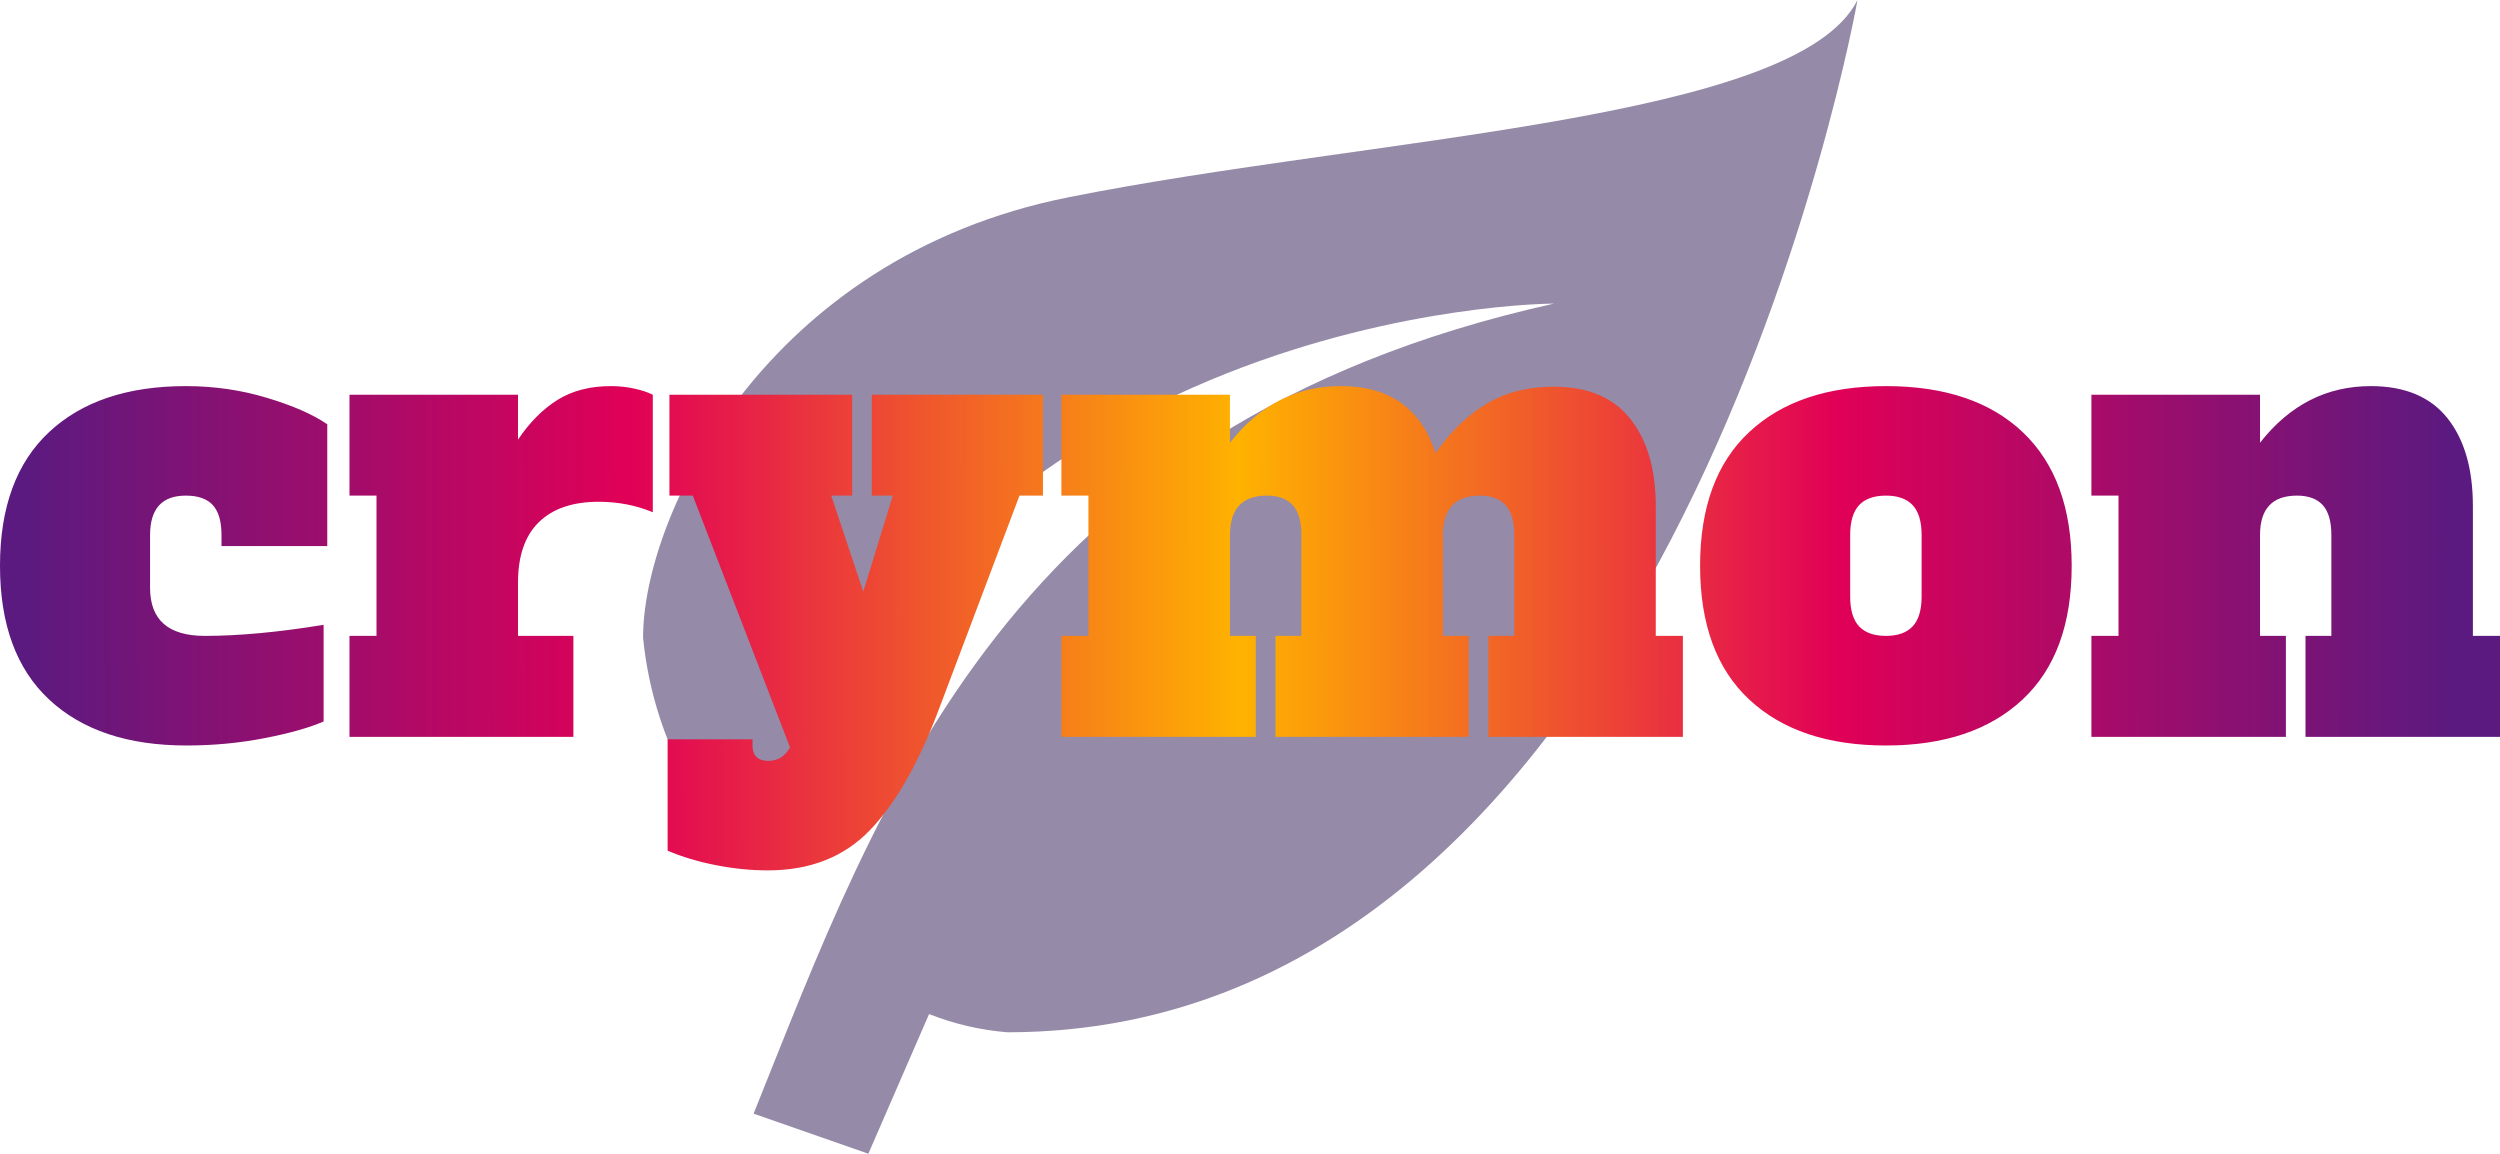
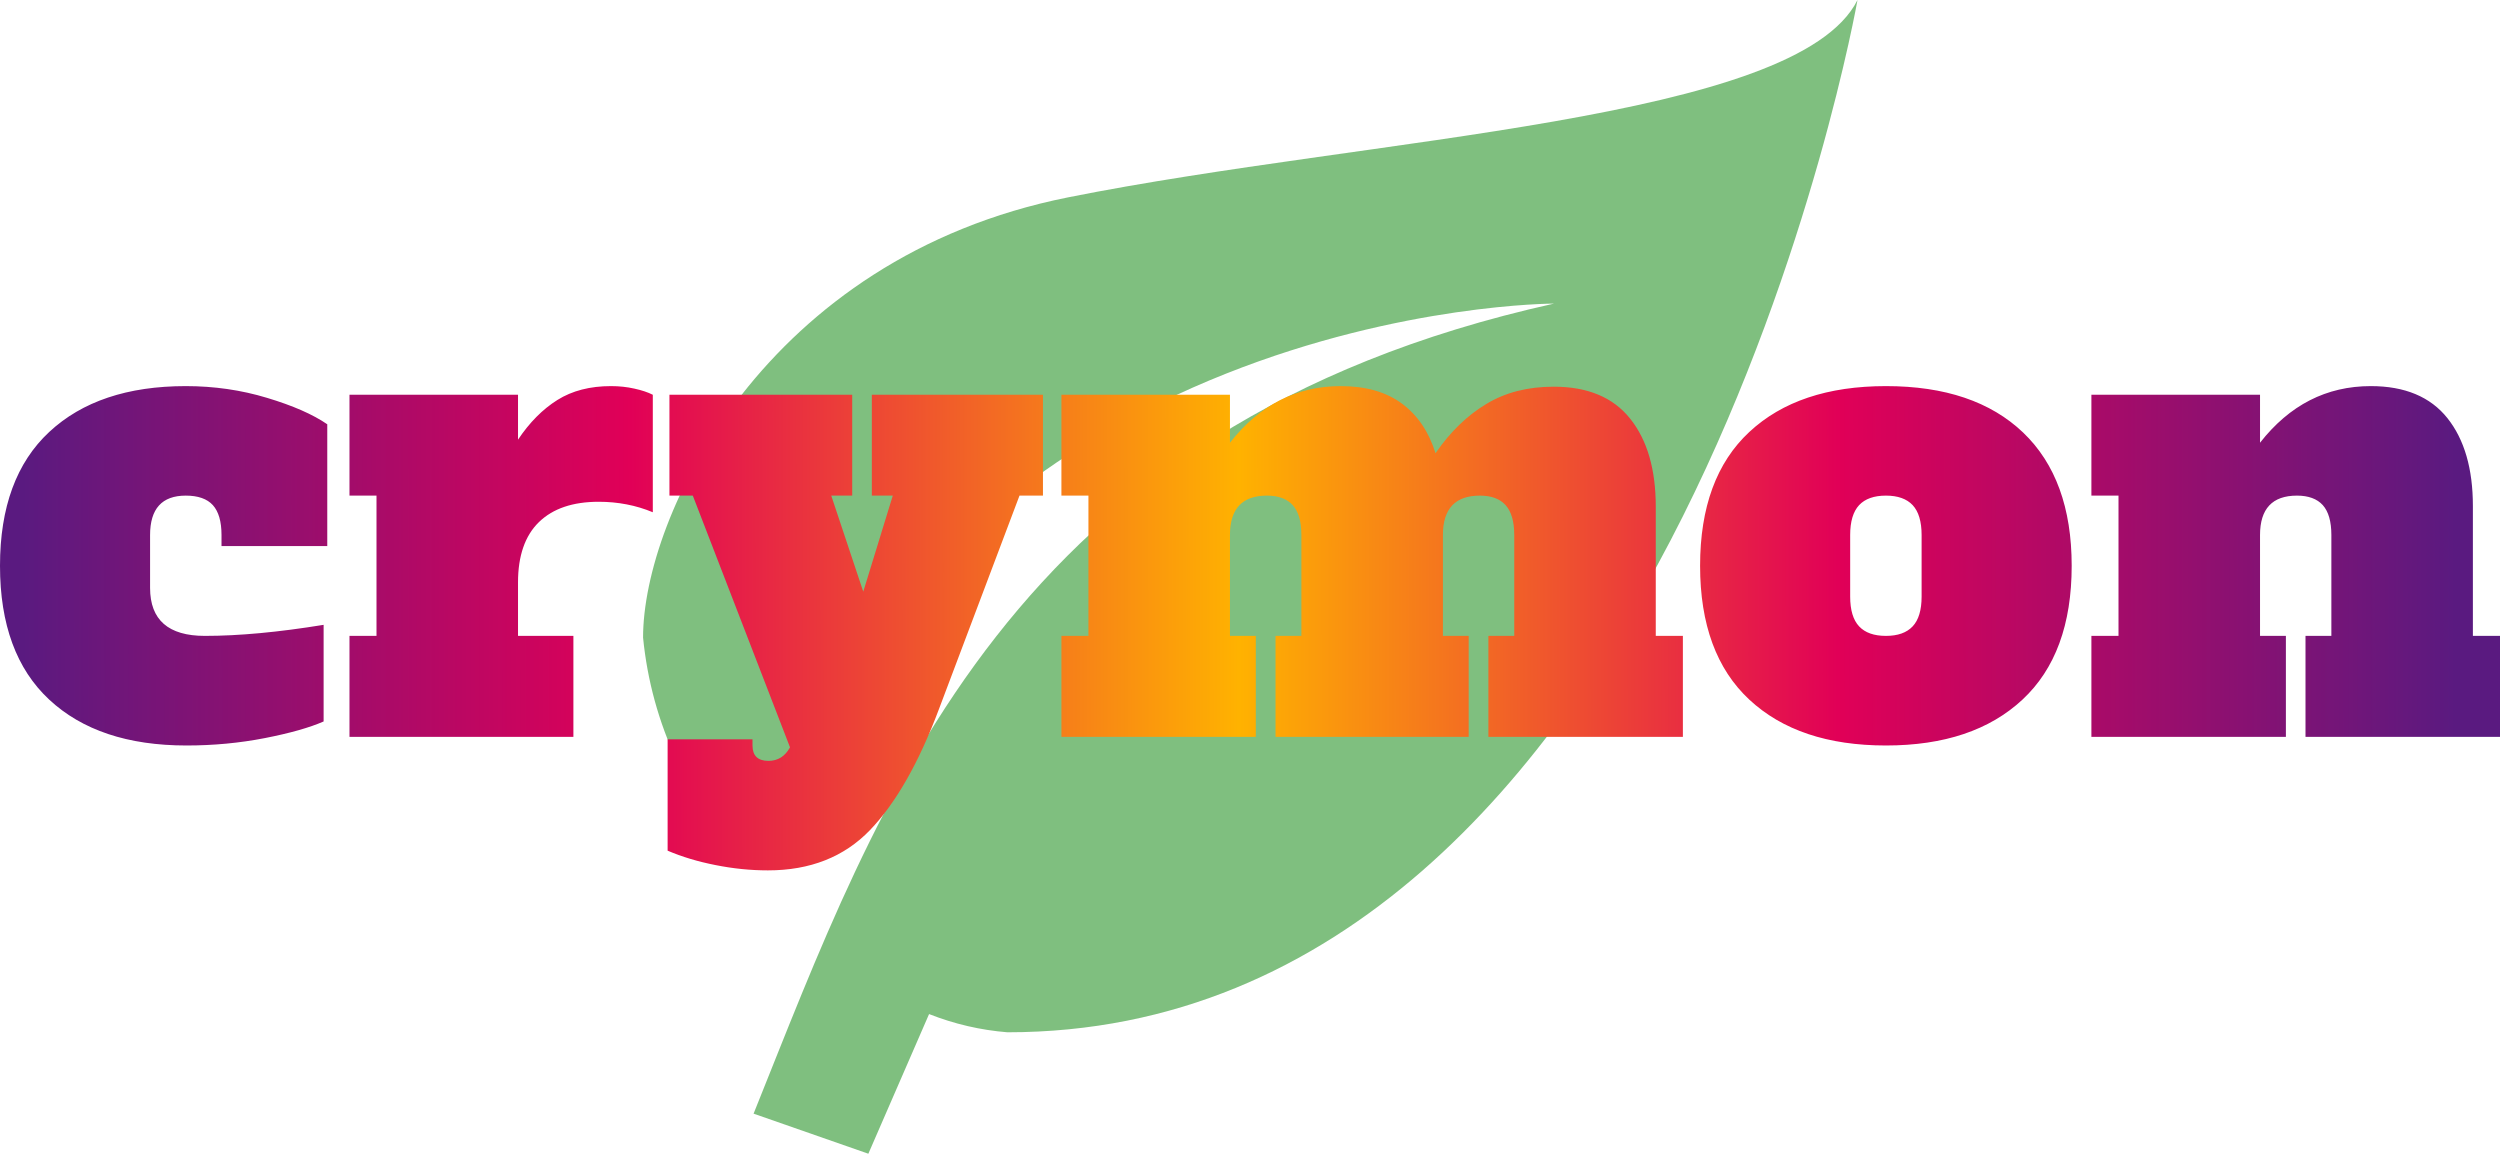
<svg xmlns="http://www.w3.org/2000/svg" xmlns:xlink="http://www.w3.org/1999/xlink" width="260.03" height="120" preserveAspectRatio="xMidYMid" version="1.1" viewBox="61.959 5.6 260.03 120">
  <defs>
    <linearGradient id="linearGradient2">
      <stop stop-color="#ffb200" offset="0" />
      <stop stop-color="#e10057" offset=".52" />
      <stop stop-color="#5a1a80" offset="1" />
    </linearGradient>
    <filter id="editing-jagged-46" x="0" y="0" width="1" height="1">
      <feTurbulence baseFrequency="0" result="turb" seed="1" />
      <feDisplacementMap in="SourceGraphic" in2="turb" />
    </filter>
    <linearGradient id="linearGradient4-4" x1="3.236" x2="256.31" y1="-17.608" y2="-17.781" gradientTransform="translate(.58563 1.8109)" gradientUnits="userSpaceOnUse">
      <stop stop-color="#5a1a80" offset="0" />
      <stop stop-color="#e10057" offset=".25" />
      <stop stop-color="#ffb200" offset=".5" />
      <stop stop-color="#e10057" offset=".746" />
      <stop stop-color="#5a1a80" offset="1" />
    </linearGradient>
    <linearGradient id="linearGradient9" x1="119.98" x2="380.01" y1="88.89" y2="88.89" gradientUnits="userSpaceOnUse" xlink:href="#linearGradient2" />
  </defs>
  <style>text {
  font-size: 64px;
  font-family: Arial Black;
  dominant-baseline: central;
  text-anchor: middle;
}</style>
  <g transform="translate(60.473 80.429)" fill="url(#linearGradient9)" filter="url(#editing-jagged-46)">
    <g fill="url(#linearGradient9)">
-       <g transform="translate(-.1002)" fill="#2d1650">
-         <path d="m163.21-43.249c-56.842 12.632-70.105 51.6-83.242 84.253l11.937 4.168 6.316-14.526a28.358 28.358 0 0 0 8.147 1.895c69.474 3e-6 88.421-107.37 88.421-107.37-6.316 12.632-50.526 14.211-82.105 20.526-31.579 6.316-44.211 33.158-44.211 45.789a39.284 39.284 0 0 0 11.053 23.684c20.526-58.421 83.684-58.421 83.684-58.421z" fill="#2d1650" fill-opacity=".5" stroke-width="6.316" />
+       <g transform="translate(-.1002)" fill="#008000">
+         <path d="m163.21-43.249c-56.842 12.632-70.105 51.6-83.242 84.253l11.937 4.168 6.316-14.526a28.358 28.358 0 0 0 8.147 1.895c69.474 3e-6 88.421-107.37 88.421-107.37-6.316 12.632-50.526 14.211-82.105 20.526-31.579 6.316-44.211 33.158-44.211 45.789a39.284 39.284 0 0 0 11.053 23.684c20.526-58.421 83.684-58.421 83.684-58.421z" fill="#008000" fill-opacity=".5" stroke-width="6.316" />
      </g>
      <path d="m20.876 2.711q-9.15 0-14.27-4.77t-5.12-13.92 5.12-13.92 14.2-4.77q4.42 0 8.45 1.22 4.03 1.21 6.27 2.75v12.67h-11v-1.15q0-2.11-0.9-3.11-0.9-0.99-2.82-0.99-3.71 0-3.71 4.1v5.5q0 4.99 5.7 4.99 5.31 0 12.35-1.15v10.05q-2.18 0.96-6.11 1.73-3.94 0.77-8.16 0.77zm44.16-37.38q1.28 0 2.43 0.26 1.15 0.25 1.92 0.64v12.22q-2.62-1.09-5.63-1.09-4.03 0-6.21 2.11-2.18 2.12-2.18 6.28v5.56h5.76v10.5h-23.29v-10.5h2.81v-14.59h-2.81v-10.49h17.53v4.67q1.8-2.69 4.1-4.13t5.57-1.44zm27.13 0.9h17.8v10.49h-2.44l-8.38 22.21q-3.14 8.38-7.17 12.58-4.03 4.19-10.62 4.19-2.69 0-5.44-0.55-2.75-0.54-4.99-1.5v-11.58h8.83v0.64q0 1.6 1.66 1.6 1.47 0 2.24-1.41l-10.11-26.18h-2.43v-10.49h19.01v10.49h-2.18l3.33 9.99 3.07-9.99h-2.18zm81.54 25.08h2.82v10.5h-20.23v-10.5h2.69v-10.49q0-2.11-0.9-3.11-0.89-0.99-2.68-0.99-3.84 0-3.84 4.1v10.49h2.68v10.5h-20.09v-10.5h2.69v-10.49q0-2.11-0.9-3.11-0.9-0.99-2.69-0.99-3.84 0-3.84 4.1v10.49h2.69v10.5h-20.22v-10.5h2.81v-14.59h-2.81v-10.49h17.53v4.99q4.61-5.89 11.52-5.89 3.91 0 6.37 1.82 2.46 1.83 3.49 5.16 2.3-3.33 5.28-5.12 2.97-1.8 7.01-1.8 5.31 0 7.96 3.33 2.66 3.33 2.66 9.15zm23.94 11.4q-9.09 0-14.21-4.77t-5.12-13.92 5.12-13.92 14.21-4.77q9.21 0 14.27 4.83 5.05 4.83 5.05 13.86 0 9.15-5.12 13.92t-14.2 4.77zm0-11.4q1.85 0 2.78-0.99t0.93-3.1v-6.4q0-2.11-0.93-3.11-0.93-0.99-2.78-0.99-1.86 0-2.79 0.99-0.93 1-0.93 3.11v6.4q0 2.11 0.93 3.1t2.79 0.99zm61.05 0h2.82v10.5h-20.23v-10.5h2.69v-10.49q0-2.11-0.89-3.11-0.9-0.99-2.69-0.99-3.84 0-3.84 4.1v10.49h2.69v10.5h-20.23v-10.5h2.82v-14.59h-2.82v-10.49h17.54v4.99q4.61-5.89 11.52-5.89 5.31 0 7.97 3.33 2.65 3.33 2.65 9.15z" fill="url(#linearGradient4-4)" />
    </g>
  </g>
</svg>
